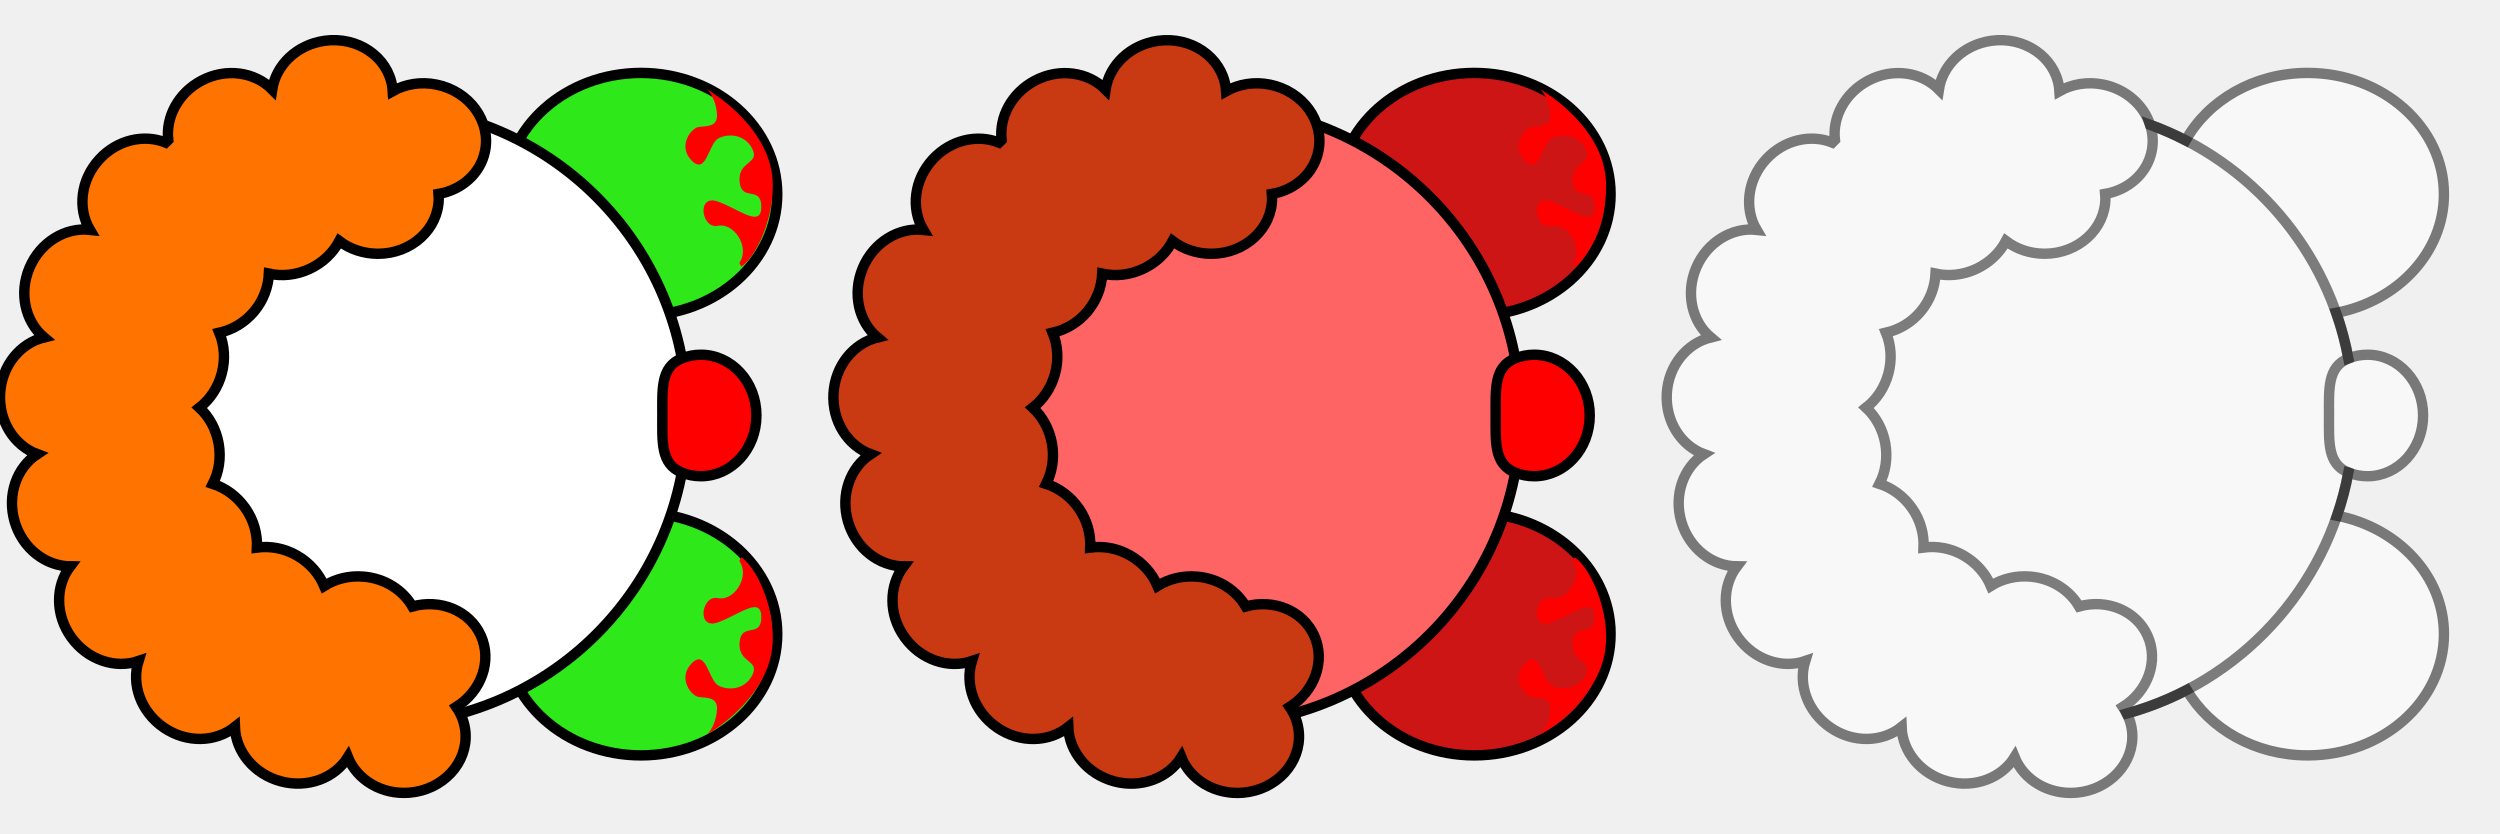
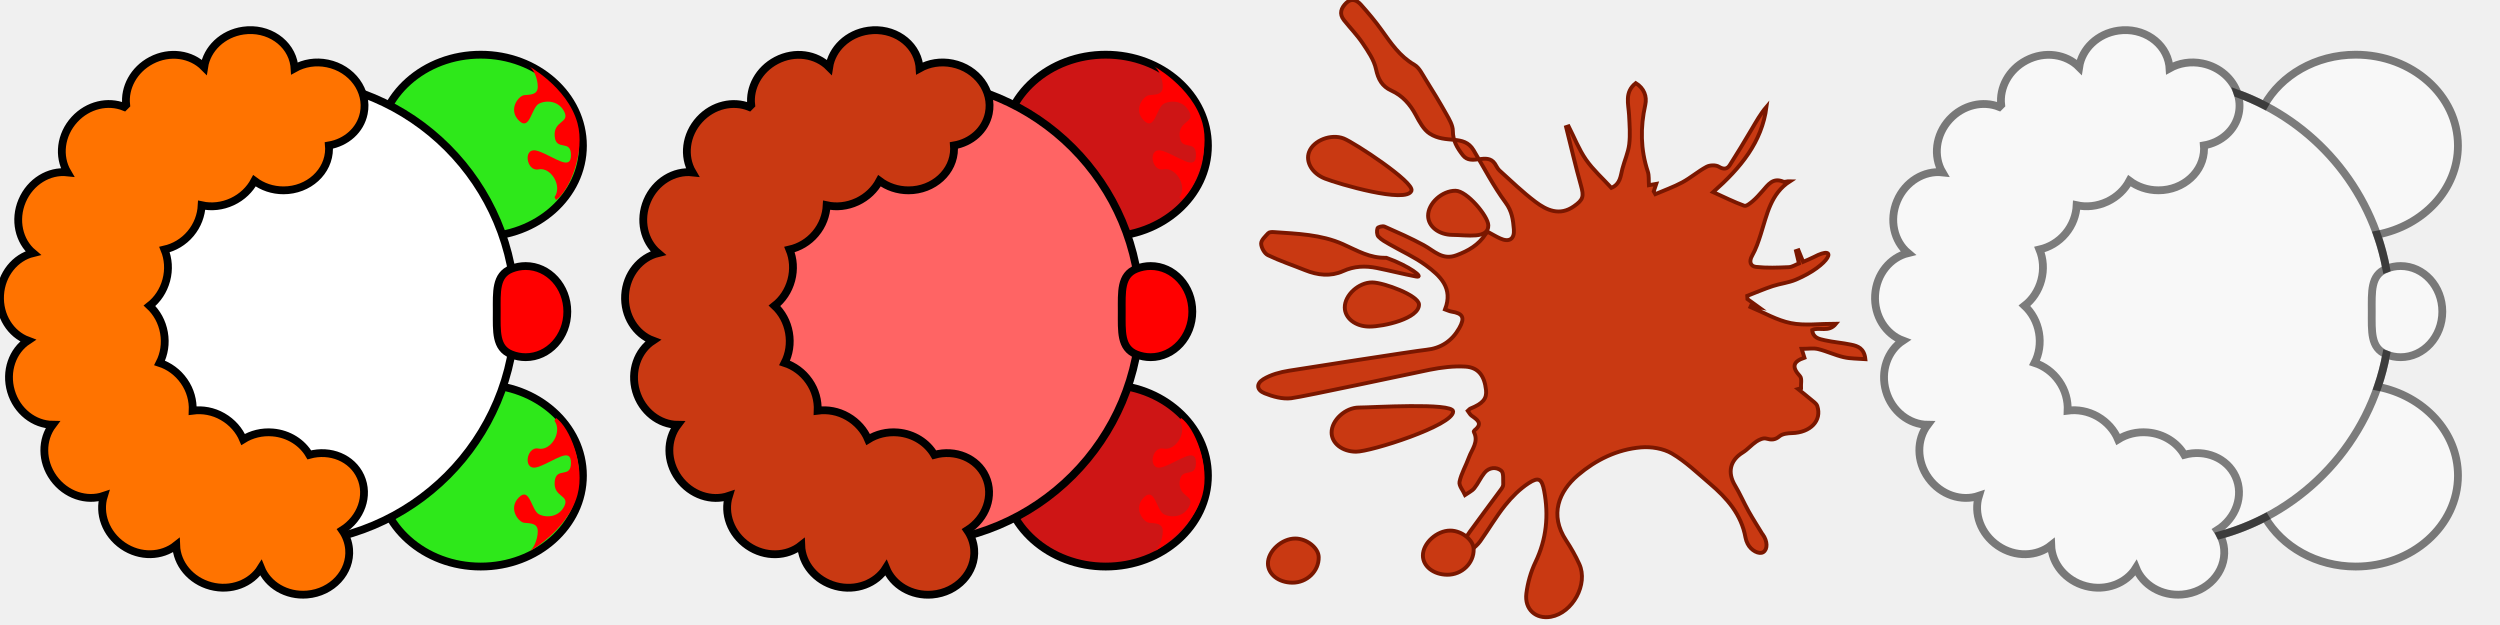
- <svg xmlns="http://www.w3.org/2000/svg" version="1.1" id="Layer_1" x="0px" y="0px" width="240px" height="80px" viewBox="0 0 240 80" enable-background="new 0 0 240 80" xml:space="preserve">
-   <g id="hands">
-     <g>
+ <svg xmlns="http://www.w3.org/2000/svg" version="1.1" x="0px" y="0px" width="320px" height="80px" viewBox="0 0 320 80" enable-background="new 0 0 320 80" xml:space="preserve">
+   <g id="Layer_1">
+     <g id="hands">
      <g>
-         <ellipse fill="#2EE81A" stroke="#000000" stroke-miterlimit="10" cx="61.533" cy="18.648" rx="13.083" ry="11.647" />
-         <ellipse fill="#2EE81A" stroke="#000000" stroke-miterlimit="10" cx="61.533" cy="60.872" rx="13.083" ry="11.646" />
+         <g>
+           <ellipse fill="#2EE81A" stroke="#000000" stroke-miterlimit="10" cx="61.533" cy="18.648" rx="13.083" ry="11.647" />
+           <ellipse fill="#2EE81A" stroke="#000000" stroke-miterlimit="10" cx="61.533" cy="60.872" rx="13.083" ry="11.646" />
+         </g>
      </g>
    </g>
-   </g>
-   <circle fill="#FFFFFF" stroke="#000000" stroke-miterlimit="10" cx="36.282" cy="39.886" r="29.681" />
-   <path fill="#FF7300" stroke="#000000" stroke-miterlimit="10" d="M39.592,58.221c-0.906-1.557-2.619-2.687-4.668-2.863  c-1.404-0.123-2.732,0.221-3.803,0.892c-0.492-1.166-1.384-2.21-2.607-2.915c-1.231-0.711-2.587-0.936-3.85-0.771  c0.054-1.273-0.288-2.605-1.105-3.771c-0.808-1.155-1.925-1.951-3.127-2.341c0.576-1.126,0.803-2.479,0.557-3.87  c-0.245-1.389-0.92-2.583-1.845-3.443c0.998-0.777,1.775-1.909,2.14-3.272c0.368-1.371,0.255-2.748-0.228-3.924  c1.236-0.281,2.425-0.954,3.333-2.037c0.908-1.083,1.364-2.369,1.427-3.634c1.243,0.271,2.619,0.144,3.906-0.457  c1.278-0.596,2.257-1.558,2.849-2.674c1.009,0.763,2.303,1.221,3.714,1.221c3.221,0,5.833-2.388,5.833-5.334  c0-0.138-0.011-0.274-0.022-0.409c2.211-0.378,4.027-1.943,4.466-4.107c0.588-2.886-1.496-5.746-4.653-6.389  C40.39,7.811,38.903,8.076,37.7,8.75c-0.008-0.125-0.015-0.251-0.033-0.377c-0.415-2.916-3.339-4.91-6.528-4.455  c-2.657,0.381-4.654,2.343-5.008,4.673c-1.653-1.673-4.404-2.103-6.775-0.855c-2.244,1.182-3.457,3.496-3.206,5.7l-0.249,0.249  c-2.071-0.831-4.633-0.272-6.361,1.606c-1.813,1.973-2.104,4.742-0.91,6.77c-2.342-0.255-4.75,1.172-5.798,3.643  c-1.043,2.463-0.404,5.177,1.393,6.688c-2.28,0.556-4.057,2.704-4.214,5.373c-0.155,2.67,1.358,5.01,3.558,5.831  c-1.961,1.289-2.913,3.909-2.164,6.478c0.753,2.575,2.978,4.274,5.334,4.297c-1.422,1.874-1.458,4.655,0.113,6.827  c1.569,2.166,4.223,3.021,6.444,2.264c-0.702,2.24,0.219,4.869,2.424,6.385c2.209,1.516,4.991,1.409,6.829-0.058  c0.08,2.354,1.833,4.534,4.428,5.223c2.586,0.685,5.182-0.331,6.422-2.323c0.874,2.18,3.251,3.631,5.917,3.408  c3.211-0.27,5.614-2.867,5.369-5.804c-0.076-0.897-0.393-1.722-0.885-2.427c2.408-1.51,3.464-4.417,2.356-6.858  C45.067,58.609,42.267,57.484,39.592,58.221z" />
-   <path fill="#FF0000" stroke="#000000" stroke-miterlimit="10" d="M63.584,39.886c0,2.521-0.175,4.667,1.872,5.482  c0.569,0.228,1.185,0.351,1.826,0.351c2.946,0,5.334-2.611,5.334-5.833c0-3.221-2.388-5.833-5.334-5.833  c-0.641,0-1.255,0.124-1.824,0.35C63.41,35.218,63.584,37.365,63.584,39.886z" />
-   <path fill="#FF0000" d="M70.977,53.866c1.045,1.436-0.477,3.885-2.06,3.551s-2.083,3.083,0,2.333s4.167-2.583,4.167-0.5  S71.167,59.667,71,61.667s1.917,1.666,1.25,3.083S70,66.333,69,65.833s-1.167-3.582-2.583-2.166s-0.053,3.167,0.682,3.25  c0.735,0.083,1.735,0,1.735,1.083s-0.579,2.303-1.073,2.579c-0.494,0.276,4.855-2.496,6.156-7.246  c1.005-3.673-0.992-8.647-2.75-9.833" />
-   <path fill="#FF0000" d="M70.977,25.231c1.045-1.436-0.477-3.885-2.06-3.551s-2.083-3.083,0-2.333s4.167,2.583,4.167,0.5  S71.167,19.431,71,17.431s1.917-1.666,1.25-3.083S70,12.765,69,13.265s-1.167,3.582-2.583,2.166s-0.053-3.167,0.682-3.25  c0.735-0.083,1.735,0,1.735-1.083s-0.579-2.303-1.073-2.579c-0.494-0.276,4.855,2.496,6.156,7.246  c1.005,3.673-0.992,8.648-2.75,9.833" />
-   <path opacity="0.5" fill="#FFFFFF" stroke="#000000" stroke-miterlimit="10" d="M224.359,49.507c0.459-1.341,0.825-2.723,1.09-4.143  c0.003,0.001,0.004,0.003,0.007,0.004c0.569,0.228,1.185,0.351,1.826,0.351c2.946,0,5.334-2.611,5.334-5.833  c0-3.221-2.388-5.833-5.334-5.833c-0.642,0-1.255,0.124-1.824,0.35c-0.003,0.001-0.005,0.003-0.008,0.004  c-0.28-1.501-0.672-2.962-1.169-4.375c5.905-1.125,10.335-5.792,10.335-11.385c0-6.433-5.857-11.647-13.083-11.647  c-5.137,0-9.569,2.642-11.71,6.476c-1.101-0.566-2.238-1.071-3.414-1.498c-0.61-1.871-2.29-3.408-4.5-3.858  c-1.519-0.309-3.005-0.043-4.208,0.631c-0.008-0.125-0.016-0.251-0.033-0.377c-0.415-2.916-3.339-4.91-6.527-4.455  c-2.658,0.381-4.654,2.343-5.009,4.673c-1.653-1.673-4.403-2.103-6.774-0.855c-2.244,1.182-3.457,3.496-3.207,5.7l-0.248,0.249  c-2.071-0.831-4.633-0.272-6.361,1.606c-1.812,1.973-2.104,4.742-0.91,6.77c-2.342-0.255-4.75,1.172-5.798,3.643  c-1.043,2.463-0.403,5.177,1.394,6.688c-2.28,0.556-4.058,2.704-4.215,5.373c-0.154,2.67,1.358,5.01,3.559,5.831  c-1.961,1.289-2.913,3.909-2.164,6.478c0.753,2.575,2.978,4.274,5.334,4.297c-1.422,1.874-1.458,4.655,0.113,6.827  c1.568,2.166,4.223,3.021,6.443,2.264c-0.701,2.24,0.219,4.869,2.424,6.385c2.209,1.517,4.991,1.409,6.829-0.058  c0.08,2.354,1.833,4.534,4.429,5.224c2.586,0.685,5.182-0.332,6.422-2.324c0.873,2.18,3.25,3.631,5.916,3.408  c3.211-0.27,5.615-2.867,5.369-5.804c-0.055-0.643-0.236-1.245-0.514-1.796c2.014-0.554,3.94-1.314,5.758-2.258  c2.182,3.728,6.555,6.277,11.604,6.277c7.226,0,13.083-5.214,13.083-11.646C234.616,55.305,230.225,50.657,224.359,49.507z" />
-   <path opacity="0.5" fill="none" stroke="#000000" stroke-miterlimit="10" d="M223.584,39.886c0-2.512-0.17-4.651,1.854-5.473  c-1.94-10.4-9.287-18.897-19.029-22.434c0.262,0.802,0.33,1.665,0.153,2.53c-0.439,2.164-2.256,3.729-4.467,4.107  c0.012,0.135,0.022,0.271,0.022,0.409c0,2.946-2.612,5.334-5.833,5.334c-1.411,0-2.705-0.458-3.715-1.221  c-0.592,1.116-1.57,2.078-2.848,2.674c-1.287,0.601-2.664,0.728-3.906,0.457c-0.063,1.265-0.52,2.551-1.428,3.634  s-2.097,1.756-3.332,2.037c0.482,1.176,0.596,2.553,0.228,3.924c-0.365,1.363-1.142,2.495-2.14,3.272  c0.924,0.86,1.6,2.054,1.845,3.443c0.245,1.391,0.019,2.744-0.558,3.87c1.202,0.39,2.319,1.186,3.127,2.341  c0.817,1.166,1.159,2.498,1.105,3.771c1.263-0.164,2.619,0.061,3.85,0.771c1.223,0.705,2.115,1.749,2.607,2.915  c1.07-0.671,2.398-1.015,3.803-0.892c2.049,0.177,3.762,1.307,4.668,2.863c2.676-0.736,5.475,0.389,6.565,2.788  c1.108,2.441,0.052,5.349-2.356,6.858c0.14,0.2,0.261,0.412,0.371,0.631c10.839-2.982,19.183-11.957,21.271-23.137  C223.412,44.541,223.584,42.4,223.584,39.886z" />
-   <g id="hands_2_">
-     <g>
+     <circle fill="#FFFFFF" stroke="#000000" stroke-miterlimit="10" cx="36.282" cy="39.886" r="29.681" />
+     <path fill="#FF7300" stroke="#000000" stroke-miterlimit="10" d="M39.592,58.221c-0.906-1.557-2.619-2.687-4.668-2.863   c-1.404-0.123-2.732,0.222-3.803,0.893c-0.492-1.166-1.384-2.21-2.607-2.915c-1.231-0.711-2.587-0.937-3.85-0.771   c0.054-1.273-0.288-2.605-1.105-3.771c-0.808-1.154-1.925-1.951-3.127-2.341c0.576-1.126,0.803-2.479,0.557-3.87   c-0.245-1.389-0.92-2.583-1.845-3.443c0.998-0.777,1.775-1.909,2.14-3.272c0.368-1.371,0.255-2.748-0.228-3.924   c1.236-0.281,2.425-0.954,3.333-2.037c0.908-1.083,1.364-2.369,1.427-3.634c1.243,0.271,2.619,0.144,3.906-0.457   c1.278-0.596,2.257-1.558,2.849-2.674c1.009,0.763,2.303,1.221,3.714,1.221c3.221,0,5.833-2.388,5.833-5.334   c0-0.138-0.011-0.274-0.022-0.409c2.211-0.378,4.027-1.943,4.466-4.107c0.588-2.886-1.496-5.746-4.653-6.389   C40.39,7.811,38.903,8.076,37.7,8.75c-0.008-0.125-0.015-0.251-0.033-0.377c-0.415-2.916-3.339-4.91-6.528-4.455   c-2.657,0.381-4.654,2.343-5.008,4.673c-1.653-1.673-4.404-2.103-6.775-0.855c-2.244,1.182-3.457,3.496-3.206,5.7l-0.249,0.249   c-2.071-0.831-4.633-0.272-6.361,1.606c-1.813,1.973-2.104,4.742-0.91,6.77c-2.342-0.255-4.75,1.172-5.798,3.643   c-1.043,2.463-0.404,5.177,1.393,6.688c-2.28,0.556-4.057,2.704-4.214,5.373c-0.155,2.67,1.358,5.01,3.558,5.831   c-1.961,1.289-2.913,3.909-2.164,6.479c0.753,2.574,2.978,4.273,5.334,4.297c-1.422,1.874-1.458,4.654,0.113,6.827   c1.569,2.166,4.223,3.021,6.444,2.264c-0.702,2.24,0.219,4.869,2.424,6.386c2.209,1.516,4.991,1.408,6.829-0.059   c0.08,2.354,1.833,4.534,4.428,5.223c2.586,0.686,5.182-0.33,6.422-2.322c0.874,2.18,3.251,3.631,5.917,3.408   c3.211-0.271,5.614-2.867,5.369-5.805c-0.076-0.896-0.393-1.723-0.885-2.427c2.408-1.511,3.464-4.417,2.356-6.858   C45.067,58.609,42.267,57.484,39.592,58.221z" />
+     <path fill="#FF0000" stroke="#000000" stroke-miterlimit="10" d="M63.584,39.886c0,2.521-0.175,4.667,1.872,5.482   c0.569,0.228,1.185,0.351,1.826,0.351c2.946,0,5.334-2.611,5.334-5.833c0-3.221-2.388-5.833-5.334-5.833   c-0.641,0-1.255,0.124-1.824,0.35C63.41,35.218,63.584,37.365,63.584,39.886z" />
+     <path fill="#FF0000" d="M70.977,53.866c1.045,1.436-0.477,3.885-2.06,3.551s-2.083,3.083,0,2.333s4.167-2.583,4.167-0.5   S71.167,59.667,71,61.667s1.917,1.666,1.25,3.083S70,66.333,69,65.833s-1.167-3.582-2.583-2.166s-0.053,3.167,0.682,3.25   c0.735,0.083,1.735,0,1.735,1.083s-0.579,2.303-1.073,2.579c-0.494,0.276,4.855-2.496,6.156-7.246   c1.005-3.673-0.992-8.647-2.75-9.833" />
+     <path fill="#FF0000" d="M70.977,25.231c1.045-1.436-0.477-3.885-2.06-3.551s-2.083-3.083,0-2.333s4.167,2.583,4.167,0.5   S71.167,19.431,71,17.431s1.917-1.666,1.25-3.083S70,12.765,69,13.265s-1.167,3.582-2.583,2.166s-0.053-3.167,0.682-3.25   c0.735-0.083,1.735,0,1.735-1.083s-0.579-2.303-1.073-2.579c-0.494-0.276,4.855,2.496,6.156,7.246   c1.005,3.673-0.992,8.648-2.75,9.833" />
+     <path opacity="0.5" fill="#FFFFFF" stroke="#000000" stroke-miterlimit="10" enable-background="new    " d="M304.359,49.507   c0.459-1.341,0.824-2.723,1.09-4.143c0.003,0.001,0.004,0.003,0.007,0.004c0.569,0.228,1.185,0.351,1.826,0.351   c2.946,0,5.334-2.611,5.334-5.833c0-3.221-2.388-5.833-5.334-5.833c-0.642,0-1.255,0.124-1.824,0.35   c-0.003,0.001-0.005,0.003-0.008,0.004c-0.28-1.501-0.673-2.962-1.169-4.375c5.904-1.125,10.335-5.792,10.335-11.385   c0-6.433-5.857-11.647-13.083-11.647c-5.137,0-9.569,2.642-11.711,6.476c-1.1-0.566-2.237-1.071-3.413-1.498   c-0.61-1.871-2.29-3.408-4.5-3.858c-1.519-0.309-3.005-0.043-4.208,0.631c-0.008-0.125-0.016-0.251-0.033-0.377   c-0.415-2.916-3.339-4.91-6.527-4.455c-2.658,0.381-4.654,2.343-5.009,4.673c-1.653-1.673-4.403-2.103-6.774-0.855   c-2.244,1.182-3.457,3.496-3.207,5.7l-0.248,0.249c-2.07-0.831-4.633-0.272-6.36,1.606c-1.812,1.973-2.104,4.742-0.91,6.77   c-2.342-0.255-4.75,1.172-5.798,3.643c-1.043,2.463-0.402,5.177,1.395,6.688c-2.281,0.556-4.059,2.704-4.215,5.373   c-0.154,2.67,1.357,5.009,3.559,5.832c-1.961,1.289-2.913,3.908-2.164,6.478c0.753,2.575,2.978,4.274,5.334,4.297   c-1.422,1.874-1.458,4.655,0.113,6.827c1.567,2.166,4.223,3.021,6.442,2.264c-0.7,2.24,0.22,4.869,2.425,6.385   c2.209,1.518,4.99,1.409,6.828-0.058c0.08,2.354,1.833,4.534,4.43,5.224c2.586,0.686,5.182-0.332,6.422-2.324   c0.873,2.181,3.25,3.631,5.916,3.408c3.211-0.27,5.615-2.867,5.369-5.804c-0.056-0.644-0.236-1.245-0.515-1.796   c2.015-0.555,3.94-1.314,5.759-2.258c2.182,3.728,6.555,6.277,11.604,6.277c7.226,0,13.083-5.215,13.083-11.646   C314.616,55.305,310.225,50.657,304.359,49.507z" />
+     <path opacity="0.5" fill="none" stroke="#000000" stroke-miterlimit="10" enable-background="new    " d="M303.584,39.886   c0-2.512-0.17-4.651,1.854-5.473c-1.939-10.4-9.287-18.897-19.028-22.434c0.262,0.802,0.329,1.665,0.153,2.53   c-0.439,2.164-2.256,3.729-4.467,4.107c0.012,0.135,0.021,0.271,0.021,0.409c0,2.946-2.612,5.334-5.833,5.334   c-1.411,0-2.705-0.458-3.716-1.221c-0.592,1.116-1.569,2.078-2.848,2.674c-1.287,0.601-2.664,0.728-3.906,0.457   c-0.062,1.265-0.52,2.551-1.428,3.634s-2.097,1.756-3.332,2.037c0.482,1.176,0.596,2.553,0.229,3.924   c-0.365,1.363-1.143,2.495-2.141,3.271c0.924,0.86,1.601,2.054,1.846,3.443c0.244,1.392,0.019,2.744-0.559,3.87   c1.202,0.39,2.319,1.186,3.127,2.341c0.817,1.166,1.159,2.498,1.105,3.771c1.263-0.164,2.619,0.062,3.85,0.771   c1.223,0.705,2.115,1.749,2.607,2.915c1.07-0.671,2.398-1.015,3.803-0.892c2.049,0.177,3.762,1.307,4.668,2.862   c2.676-0.735,5.475,0.39,6.564,2.788c1.109,2.441,0.053,5.35-2.355,6.858c0.141,0.2,0.262,0.411,0.371,0.631   c10.839-2.981,19.184-11.957,21.271-23.138C303.412,44.541,303.584,42.4,303.584,39.886z" />
+     <g id="hands_2_">
      <g>
-         <ellipse fill="#CE1515" stroke="#000000" stroke-miterlimit="10" cx="141.533" cy="18.648" rx="13.083" ry="11.647" />
-         <ellipse fill="#CE1515" stroke="#000000" stroke-miterlimit="10" cx="141.533" cy="60.872" rx="13.083" ry="11.646" />
+         <g>
+           <ellipse fill="#CE1515" stroke="#000000" stroke-miterlimit="10" cx="141.533" cy="18.648" rx="13.083" ry="11.647" />
+           <ellipse fill="#CE1515" stroke="#000000" stroke-miterlimit="10" cx="141.533" cy="60.872" rx="13.083" ry="11.646" />
+         </g>
      </g>
    </g>
+     <circle fill="#FF6464" stroke="#000000" stroke-miterlimit="10" cx="116.282" cy="39.886" r="29.681" />
+     <path fill="#C93912" stroke="#000000" stroke-miterlimit="10" d="M119.592,58.221c-0.906-1.557-2.619-2.687-4.668-2.863   c-1.404-0.123-2.732,0.222-3.803,0.893c-0.492-1.166-1.385-2.21-2.607-2.915c-1.23-0.711-2.587-0.937-3.85-0.771   c0.054-1.273-0.288-2.605-1.105-3.771c-0.808-1.154-1.925-1.951-3.127-2.341c0.576-1.126,0.803-2.479,0.558-3.87   c-0.245-1.389-0.921-2.583-1.845-3.443c0.998-0.777,1.774-1.909,2.14-3.272c0.368-1.371,0.255-2.748-0.228-3.924   c1.235-0.281,2.424-0.954,3.332-2.037c0.908-1.083,1.364-2.369,1.428-3.634c1.242,0.271,2.619,0.144,3.906-0.457   c1.277-0.596,2.256-1.558,2.848-2.674c1.01,0.763,2.304,1.221,3.715,1.221c3.221,0,5.833-2.388,5.833-5.334   c0-0.138-0.012-0.274-0.021-0.409c2.211-0.378,4.026-1.943,4.467-4.107c0.588-2.886-1.496-5.746-4.653-6.389   c-1.519-0.309-3.005-0.043-4.208,0.631c-0.008-0.125-0.016-0.251-0.033-0.377c-0.415-2.916-3.339-4.91-6.527-4.455   c-2.658,0.381-4.654,2.343-5.009,4.673c-1.653-1.673-4.403-2.103-6.774-0.855c-2.244,1.182-3.457,3.496-3.207,5.7l-0.248,0.249   c-2.071-0.831-4.633-0.272-6.361,1.606c-1.812,1.973-2.104,4.742-0.91,6.77c-2.342-0.255-4.75,1.172-5.798,3.643   c-1.043,2.463-0.403,5.177,1.394,6.688c-2.28,0.556-4.058,2.704-4.215,5.373c-0.154,2.67,1.358,5.01,3.559,5.831   c-1.961,1.289-2.913,3.909-2.164,6.479c0.753,2.574,2.978,4.273,5.334,4.297c-1.422,1.874-1.458,4.654,0.113,6.827   c1.568,2.166,4.223,3.021,6.443,2.264c-0.701,2.24,0.219,4.869,2.424,6.386c2.209,1.517,4.991,1.408,6.829-0.059   c0.08,2.354,1.833,4.534,4.429,5.225c2.586,0.685,5.182-0.332,6.422-2.324c0.873,2.18,3.25,3.631,5.916,3.408   c3.211-0.271,5.616-2.867,5.37-5.805c-0.076-0.896-0.394-1.721-0.885-2.427c2.407-1.511,3.465-4.417,2.355-6.858   C125.066,58.609,122.268,57.484,119.592,58.221z" />
+     <path fill="#FF0000" stroke="#000000" stroke-miterlimit="10" d="M143.584,39.886c0,2.521-0.175,4.667,1.872,5.482   c0.569,0.228,1.185,0.351,1.826,0.351c2.946,0,5.334-2.611,5.334-5.833c0-3.221-2.388-5.833-5.334-5.833   c-0.642,0-1.255,0.124-1.824,0.35C143.41,35.218,143.584,37.365,143.584,39.886z" />
+     <path fill="#FF0000" d="M150.977,53.866c1.045,1.436-0.477,3.885-2.06,3.551s-2.083,3.083,0,2.333s4.167-2.583,4.167-0.5   s-1.917,0.417-2.083,2.417s1.917,1.666,1.25,3.083S150,66.333,149,65.833s-1.167-3.582-2.583-2.166s-0.053,3.167,0.683,3.25   c0.734,0.083,1.734,0,1.734,1.083s-0.579,2.303-1.072,2.579c-0.494,0.276,4.854-2.496,6.155-7.246   c1.005-3.673-0.992-8.647-2.75-9.833" />
+     <path fill="#FF0000" d="M150.977,25.231c1.045-1.436-0.477-3.885-2.06-3.551s-2.083-3.083,0-2.333s4.167,2.583,4.167,0.5   s-1.917-0.417-2.083-2.417s1.917-1.666,1.25-3.083S150,12.765,149,13.265s-1.167,3.582-2.583,2.166s-0.053-3.167,0.683-3.25   c0.734-0.083,1.734,0,1.734-1.083s-0.579-2.303-1.072-2.579c-0.494-0.276,4.854,2.496,6.155,7.246   c1.005,3.673-0.992,8.648-2.75,9.833" />
  </g>
-   <circle fill="#FF6464" stroke="#000000" stroke-miterlimit="10" cx="116.282" cy="39.886" r="29.681" />
-   <path fill="#C93912" stroke="#000000" stroke-miterlimit="10" d="M119.592,58.221c-0.906-1.557-2.619-2.687-4.668-2.863  c-1.404-0.123-2.732,0.221-3.803,0.892c-0.492-1.166-1.385-2.21-2.607-2.915c-1.23-0.711-2.587-0.936-3.85-0.771  c0.054-1.273-0.288-2.605-1.105-3.771c-0.808-1.155-1.925-1.951-3.127-2.341c0.576-1.126,0.803-2.479,0.558-3.87  c-0.245-1.389-0.921-2.583-1.845-3.443c0.998-0.777,1.774-1.909,2.14-3.272c0.368-1.371,0.255-2.748-0.228-3.924  c1.235-0.281,2.424-0.954,3.332-2.037s1.364-2.369,1.428-3.634c1.242,0.271,2.619,0.144,3.906-0.457  c1.277-0.596,2.256-1.558,2.848-2.674c1.01,0.763,2.304,1.221,3.715,1.221c3.221,0,5.833-2.388,5.833-5.334  c0-0.138-0.011-0.274-0.022-0.409c2.211-0.378,4.027-1.943,4.467-4.107c0.588-2.886-1.496-5.746-4.653-6.389  c-1.519-0.309-3.005-0.043-4.208,0.631c-0.008-0.125-0.016-0.251-0.033-0.377c-0.415-2.916-3.339-4.91-6.527-4.455  c-2.658,0.381-4.654,2.343-5.009,4.673c-1.653-1.673-4.403-2.103-6.774-0.855c-2.244,1.182-3.457,3.496-3.207,5.7l-0.248,0.249  c-2.071-0.831-4.633-0.272-6.361,1.606c-1.812,1.973-2.104,4.742-0.91,6.77c-2.342-0.255-4.75,1.172-5.798,3.643  c-1.043,2.463-0.403,5.177,1.394,6.688c-2.28,0.556-4.058,2.704-4.215,5.373c-0.154,2.67,1.358,5.01,3.559,5.831  c-1.961,1.289-2.913,3.909-2.164,6.478c0.753,2.575,2.978,4.274,5.334,4.297c-1.422,1.874-1.458,4.655,0.113,6.827  c1.568,2.166,4.223,3.021,6.443,2.264c-0.701,2.24,0.219,4.869,2.424,6.385c2.209,1.517,4.991,1.409,6.829-0.058  c0.08,2.354,1.833,4.534,4.429,5.224c2.586,0.685,5.182-0.332,6.422-2.324c0.873,2.18,3.25,3.631,5.916,3.408  c3.211-0.27,5.615-2.867,5.369-5.804c-0.076-0.897-0.393-1.721-0.885-2.427c2.408-1.51,3.465-4.417,2.356-6.858  C125.066,58.609,122.268,57.484,119.592,58.221z" />
-   <path fill="#FF0000" stroke="#000000" stroke-miterlimit="10" d="M143.584,39.886c0,2.521-0.175,4.667,1.872,5.482  c0.569,0.228,1.185,0.351,1.826,0.351c2.946,0,5.334-2.611,5.334-5.833c0-3.221-2.388-5.833-5.334-5.833  c-0.642,0-1.255,0.124-1.824,0.35C143.41,35.218,143.584,37.365,143.584,39.886z" />
-   <path fill="#FF0000" d="M150.977,53.866c1.045,1.436-0.477,3.885-2.06,3.551s-2.083,3.083,0,2.333s4.167-2.583,4.167-0.5  s-1.917,0.417-2.083,2.417s1.917,1.666,1.25,3.083S150,66.333,149,65.833s-1.167-3.582-2.583-2.166s-0.053,3.167,0.683,3.25  c0.734,0.083,1.734,0,1.734,1.083s-0.579,2.303-1.072,2.579c-0.494,0.276,4.854-2.496,6.155-7.246  c1.005-3.673-0.992-8.647-2.75-9.833" />
-   <path fill="#FF0000" d="M150.977,25.231c1.045-1.436-0.477-3.885-2.06-3.551s-2.083-3.083,0-2.333s4.167,2.583,4.167,0.5  s-1.917-0.417-2.083-2.417s1.917-1.666,1.25-3.083S150,12.765,149,13.265s-1.167,3.582-2.583,2.166s-0.053-3.167,0.683-3.25  c0.734-0.083,1.734,0,1.734-1.083s-0.579-2.303-1.072-2.579c-0.494-0.276,4.854,2.496,6.155,7.246  c1.005,3.673-0.992,8.648-2.75,9.833" />
+   <g id="Layer_2">
+     <path fill="#C93912" stroke="#7A1700" stroke-width="0.5" stroke-miterlimit="10" d="M177.458,33   c-2.161,0.041-3.608-0.87-5.569-1.746c-2.812-1.255-5.863-1.329-8.873-1.548c-0.229-0.017-0.558,0-0.685,0.142   c-0.366,0.407-0.914,0.893-0.904,1.336c0.013,0.513,0.424,1.261,0.869,1.477c1.534,0.739,3.163,1.278,4.746,1.917   c1.616,0.652,3.273,0.846,4.877,0.122c1.423-0.644,2.843-0.696,4.312-0.398c1.676,0.34,3.335,0.762,5.013,1.088   C182.461,35.626,180.379,34.035,177.458,33z" />
+     <path fill="#C93912" stroke="#7A1700" stroke-width="0.5" stroke-miterlimit="10" d="M232.611,51.975   c-0.107-0.326-0.519-0.589-0.82-0.847c-0.534-0.457-1.091-0.889-1.639-1.331c0.125-0.036,0.249-0.071,0.373-0.106   c-0.031-0.526,0.146-1.245-0.131-1.545c-1.05-1.137-0.94-1.853,0.571-2.361c-0.086-0.272-0.172-0.547-0.354-1.13   c0.827,0,1.501-0.122,2.109,0.026c1.112,0.271,2.167,0.782,3.281,1.04c0.87,0.201,1.795,0.169,2.766,0.247   c-0.153-1.405-0.98-1.672-1.797-1.845c-1.125-0.24-2.285-0.319-3.407-0.572c-0.688-0.154-1.512-0.294-1.601-1.308   c0.915-0.44,2.095,0.374,3.049-0.808c-2.095,0-4.005,0.279-5.788-0.078c-1.787-0.357-3.447-1.349-5.163-2.062   c0.023-0.051,0.047-0.102,0.07-0.152c0.269,0.049,0.538,0.097,0.983,0.177c-0.591-0.427-1.015-0.732-1.438-1.038   c-0.009-0.138-0.018-0.275-0.026-0.414c1.083-0.419,2.152-0.881,3.254-1.247c0.971-0.322,2.023-0.426,2.958-0.82   c4.423-1.868,5.575-4.629,2.284-2.885c-0.438,0.231-0.906,0.404-1.344,0.597c-0.239-0.59-0.419-1.033-0.599-1.476   c-0.103,0.034-0.205,0.068-0.308,0.103c0.12,0.506,0.24,1.012,0.374,1.578c-0.43,0.165-0.865,0.461-1.312,0.48   c-1.396,0.06-2.808,0.12-4.188-0.035c-0.675-0.075-0.952-0.644-0.493-1.443c0.487-0.85,0.806-1.811,1.106-2.753   c0.798-2.502,1.258-5.175,3.746-6.775c-0.35-0.016-0.666,0.146-0.878,0.057c-1.335-0.557-1.937,0.408-2.642,1.197   c-0.396,0.444-0.789,0.901-1.24,1.285c-0.323,0.275-0.838,0.702-1.102,0.606c-1.297-0.47-2.538-1.093-3.982-1.745   c3.557-3.147,6.23-6.399,6.831-10.922c-0.767,0.889-1.322,1.905-1.914,2.899c-0.908,1.527-1.818,3.056-2.777,4.552   c-0.338,0.527-0.772,0.609-1.412,0.218c-0.389-0.237-1.146-0.217-1.566,0.008c-1.084,0.576-2.03,1.41-3.111,1.993   c-1.103,0.595-2.3,1.015-3.455,1.511c-0.067-0.116-0.135-0.233-0.201-0.35c0.103-0.306,0.204-0.61,0.322-0.962   c-0.378,0.067-0.63,0.111-0.94,0.166c-0.044-0.641,0.028-1.228-0.14-1.735c-0.936-2.829-0.97-5.655-0.325-8.558   c0.233-1.049-0.132-2.107-1.216-2.774c-1.473,1.167-0.93,2.673-0.856,4.101c0.063,1.243,0.165,2.506,0.018,3.733   c-0.128,1.071-0.607,2.097-0.88,3.155c-0.233,0.909-0.247,1.918-1.403,2.42c-1.094-1.192-2.331-2.292-3.25-3.612   c-0.909-1.307-1.497-2.836-2.226-4.267c-0.105,0.034-0.211,0.069-0.316,0.104c0.624,2.486,1.2,4.986,1.892,7.454   c0.394,1.405,0.32,1.829-0.901,2.683c-1.822,1.272-3.472,0.517-4.937-0.588c-1.615-1.217-3.077-2.64-4.584-3.997   c-0.256-0.23-0.396-0.589-0.597-0.882c-1.025-1.494-2.999,0.352-4.102-1.083c-0.725-0.942-1.269-1.835-1.272-3.103   c-0.002-0.72-0.46-1.477-0.835-2.147c-0.849-1.515-1.753-2.999-2.675-4.47c-0.415-0.662-0.797-1.488-1.42-1.847   c-1.881-1.083-3.008-2.788-4.214-4.472c-0.807-1.127-1.705-2.194-2.63-3.228c-0.501-0.559-1.179-0.887-1.863-0.224   c-0.662,0.641-0.955,1.387-0.301,2.209c0.792,0.996,1.694,1.913,2.399,2.965c0.688,1.029,1.45,2.128,1.702,3.3   c0.279,1.303,0.768,2.207,1.957,2.748c1.439,0.654,2.404,1.753,3.146,3.14c0.461,0.862,0.982,1.852,1.755,2.36   c2.124,1.397,4.388,0.048,5.632,2.137c1.344,2.253,2.548,4.611,4.104,6.709c0.823,1.11,0.956,2.233,1.052,3.418   c0.103,1.267-0.611,1.688-1.753,1.167c-0.533-0.243-1.037-0.551-1.596-0.852c-0.092,0.099-0.215,0.199-0.296,0.326   c-0.884,1.369-2.174,2.105-3.685,2.673c-1.827,0.688-2.877-0.565-4.205-1.286c-1.625-0.883-3.325-1.632-5.02-2.38   c-0.239-0.105-0.84,0.048-0.897,0.213c-0.111,0.316-0.087,0.853,0.12,1.074c0.392,0.417,0.937,0.701,1.444,0.995   c1.544,0.893,3.202,1.626,4.627,2.678c1.817,1.341,3.524,2.897,2.453,5.641c0.315,0.11,0.559,0.239,0.815,0.279   c1.489,0.228,1.763,0.782,0.996,2.133c-0.931,1.639-2.358,2.575-4.221,2.761c-1.461,0.146-16.113,2.446-17.557,2.675   c-1.137,0.181-2.334,0.501-3.298,1.095c-0.939,0.578-0.848,1.385,0.169,1.794c1.057,0.426,2.295,0.766,3.394,0.634   c1.554-0.186,16.189-3.341,17.741-3.646c1.491-0.294,3.047-0.494,4.555-0.404c1.667,0.099,2.453,1.175,2.652,2.99   c0.123,1.118-0.403,1.74-2.003,2.386c-0.104,0.042-0.178,0.153-0.327,0.288c0.16,0.213,0.279,0.479,0.483,0.622   c0.739,0.521,1.488,1.001,0.368,1.875c-0.051,0.04-0.106,0.152-0.086,0.191c0.671,1.269-0.254,2.238-0.634,3.297   c-0.373,1.043-0.97,2.025-1.193,3.092c-0.104,0.49,0.449,1.119,0.705,1.686c0.399-0.28,0.887-0.49,1.182-0.855   c0.495-0.612,0.809-1.372,1.309-1.979c0.588-0.714,1.514-0.777,2.14-0.273c0.342,0.274,0.231,1.149,0.258,1.756   c0.01,0.212-0.145,0.458-0.282,0.646c-1.332,1.816-2.689,3.613-4.008,5.439c-0.381,0.528-0.713,1.109-0.955,1.712   c-0.086,0.213,0.085,0.68,0.284,0.81c0.169,0.111,0.605-0.015,0.818-0.176c0.44-0.332,0.879-0.708,1.196-1.152   c1.083-1.522,2.027-3.15,3.192-4.604c0.853-1.063,1.862-2.077,2.994-2.819c1.287-0.843,1.706-0.575,1.996,0.947   c0.604,3.169,0.305,6.216-1.119,9.176c-0.592,1.229-0.979,2.62-1.153,3.977c-0.26,2.037,1.213,3.336,3.129,2.992   c2.8-0.503,4.812-4.179,3.644-6.747c-0.477-1.046-1.051-2.059-1.685-3.019c-2.18-3.298-0.918-6.3,1.507-8.363   c2.304-1.96,5.027-3.297,8.07-3.557c1.304-0.111,2.852,0.138,3.959,0.785c1.765,1.033,3.279,2.509,4.856,3.848   c2.187,1.856,4.042,3.949,4.568,6.914c0.048,0.27,0.148,0.538,0.269,0.784c0.426,0.869,1.469,1.42,2.006,1.08   c0.581-0.369,0.548-1.418-0.074-2.268c-0.023-0.031-0.053-0.06-0.073-0.094c-0.586-0.965-1.2-1.915-1.75-2.9   c-0.6-1.075-1.088-2.215-1.72-3.27c-1-1.671-0.642-3.22,0.983-4.22c0.632-0.389,1.128-0.993,1.747-1.406   c0.355-0.236,0.889-0.478,1.249-0.379c0.671,0.183,1.135,0.2,1.716-0.298c0.38-0.324,1.1-0.388,1.587-0.4   C231.75,55.375,233.223,53.824,232.611,51.975z" />
+     <path fill="#C93912" stroke="#7A1700" stroke-width="0.5" stroke-miterlimit="10" d="M185.643,67.916   c-1.736-0.011-3.524,1.621-3.512,3.205c0.01,1.372,1.368,2.435,3.122,2.445c1.874,0.011,3.417-1.488,3.375-3.28   C188.601,69.115,187.102,67.925,185.643,67.916z" />
+     <path fill="#C93912" stroke="#7A1700" stroke-width="0.5" stroke-miterlimit="10" d="M186.31,24.416   c-1.736-0.011-3.524,1.621-3.512,3.205c0.01,1.372,1.368,2.435,3.122,2.445c1.874,0.011,4.624,0.56,4.582-1.232   C190.475,27.663,187.769,24.425,186.31,24.416z" />
+     <path fill="#C93912" stroke="#7A1700" stroke-width="0.5" stroke-miterlimit="10" d="M173.957,52.166   c-1.736-0.011-3.524,1.621-3.512,3.205c0.01,1.372,1.368,2.435,3.122,2.445c1.874,0.011,12.476-3.358,12.434-5.15   C185.974,51.495,175.416,52.175,173.957,52.166z" />
+     <path fill="#C93912" stroke="#7A1700" stroke-width="0.5" stroke-miterlimit="10" d="M175.643,36.152   c-1.736-0.011-3.524,1.621-3.512,3.205c0.01,1.372,1.368,2.435,3.122,2.445c1.874,0.011,6.418-1.033,6.376-2.825   C181.602,37.807,177.102,36.161,175.643,36.152z" />
+     <path fill="#C93912" stroke="#7A1700" stroke-width="0.5" stroke-miterlimit="10" d="M171.999,17.729   c-1.615-0.638-3.872,0.237-4.434,1.718c-0.486,1.283,0.396,2.765,2.027,3.409c1.743,0.688,10.465,3.246,11.074,1.56   C181.064,23.314,173.356,18.265,171.999,17.729z" />
+     <path fill-rule="evenodd" clip-rule="evenodd" fill="#C93912" stroke="#7A1700" stroke-width="0.5" stroke-miterlimit="10" d="   M165.808,68.932c1.459,0.009,2.958,1.199,2.985,2.37c0.042,1.792-1.501,3.291-3.375,3.28c-1.754-0.011-3.112-1.073-3.122-2.445   C162.283,70.553,164.071,68.921,165.808,68.932z" />
+   </g>
</svg>
